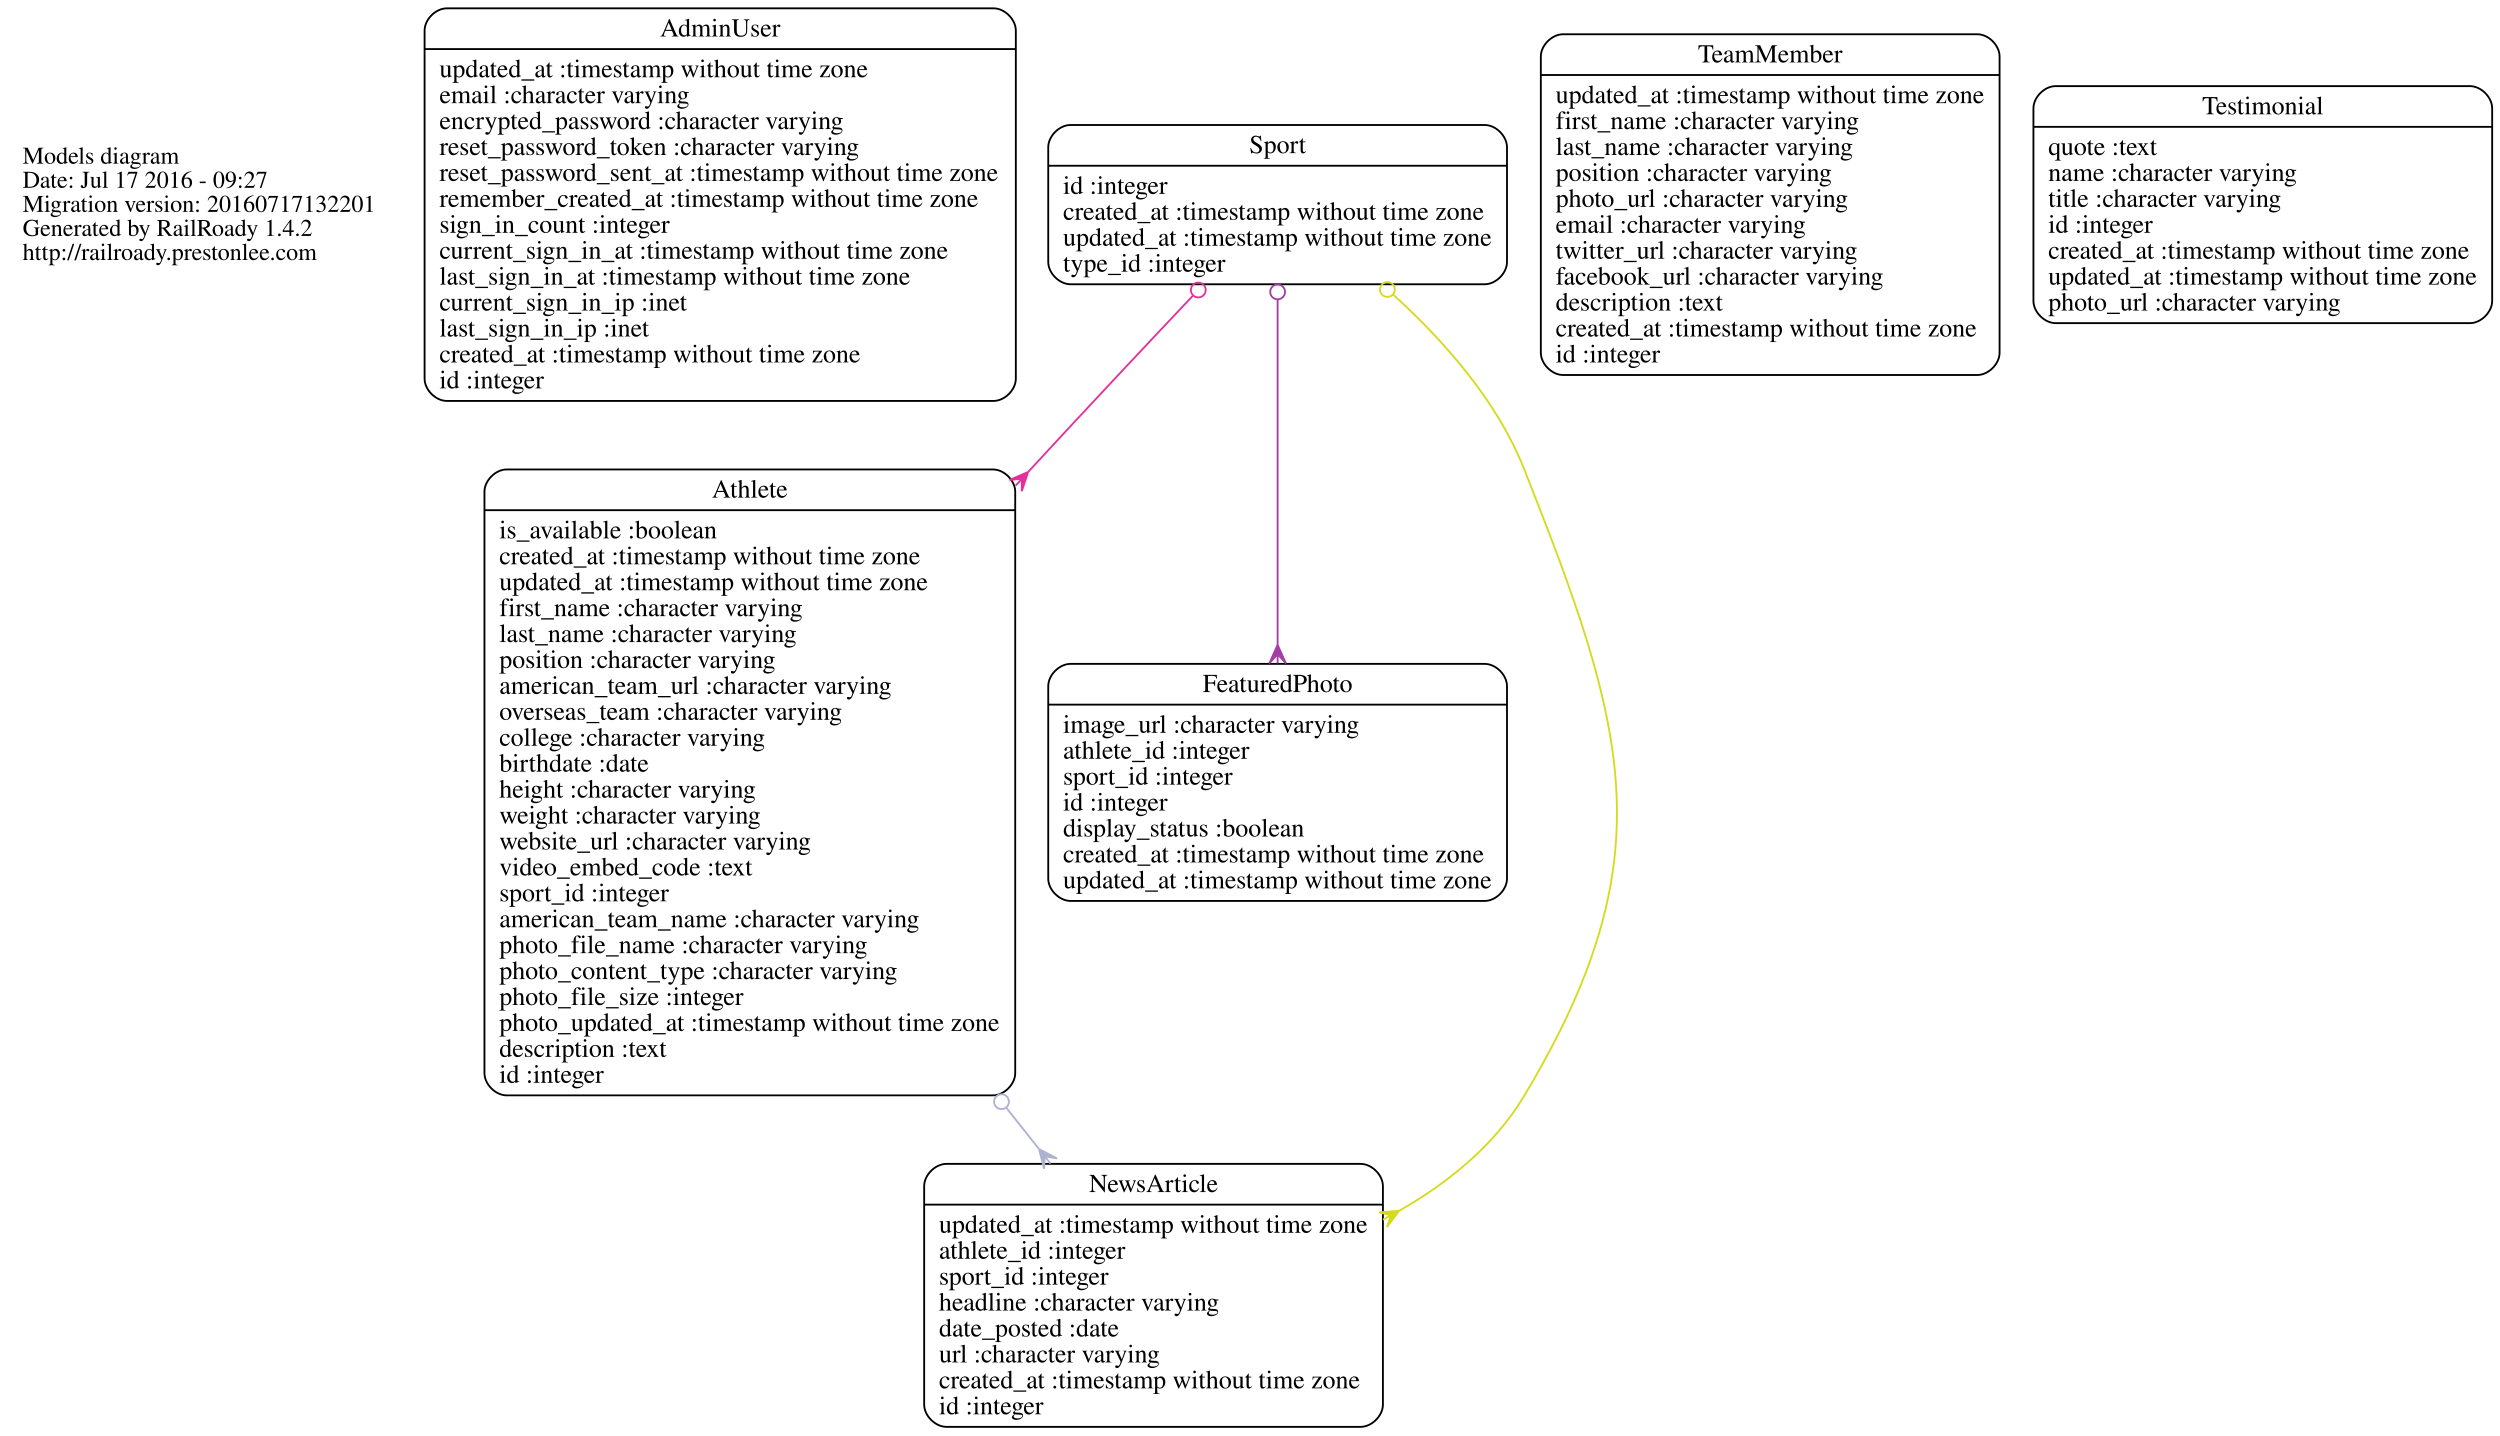
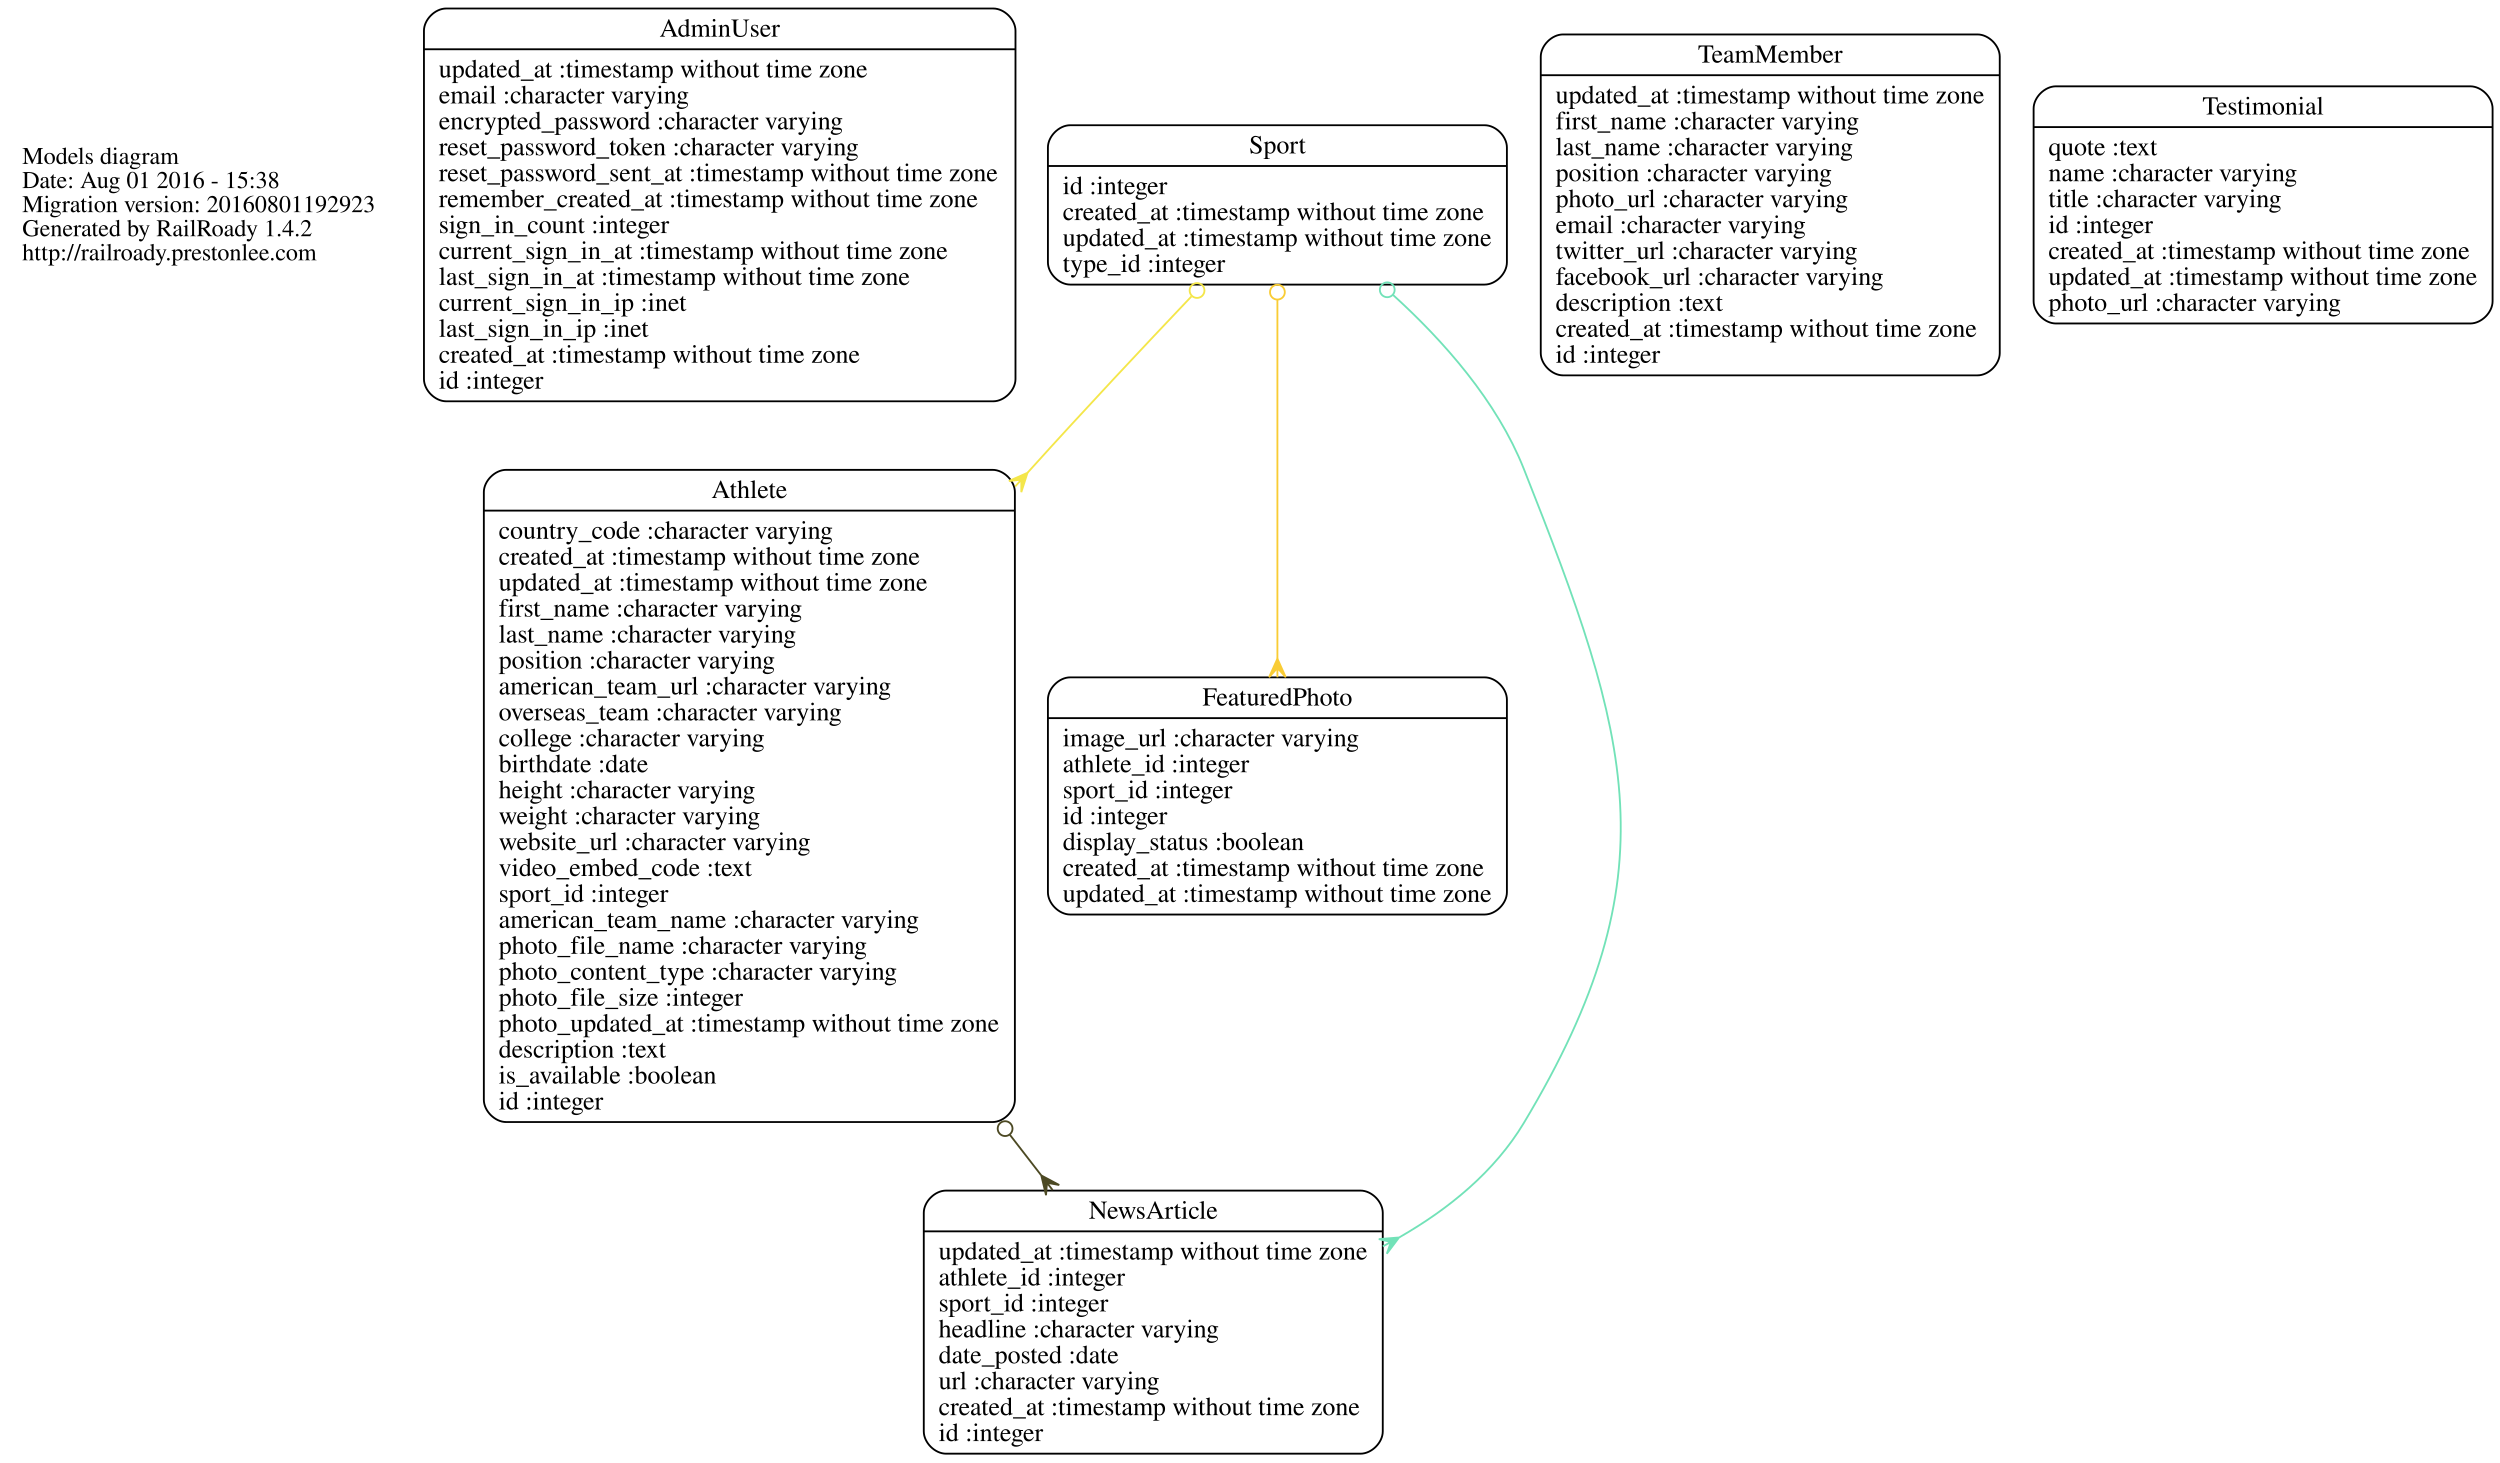
- <svg xmlns="http://www.w3.org/2000/svg" width="1350pt" height="775pt" viewBox="0.00 0.00 1349.55 775.00">
-   <g id="graph0" class="graph" transform="scale(1 1) rotate(0) translate(4 771)">
-     <polygon fill="none" stroke="none" points="-4,4 -4,-771 1345.55,-771 1345.55,4 -4,4" />
+ <svg xmlns="http://www.w3.org/2000/svg" width="1349pt" height="789pt" viewBox="0.00 0.00 1349.31 789.00">
+   <g id="graph0" class="graph" transform="scale(1 1) rotate(0) translate(4 785)">
+     <polygon fill="none" stroke="none" points="-4,4 -4,-785 1345.31,-785 1345.31,4 -4,4" />
    <g id="node1" class="node">
-       <text text-anchor="start" x="8" y="-682.6" font-family="Times,serif" font-size="13.00">Models diagram</text>
-       <text text-anchor="start" x="8" y="-669.6" font-family="Times,serif" font-size="13.00">Date: Jul 17 2016 - 09:27</text>
-       <text text-anchor="start" x="8" y="-656.6" font-family="Times,serif" font-size="13.00">Migration version: 20160717132201</text>
-       <text text-anchor="start" x="8" y="-643.6" font-family="Times,serif" font-size="13.00">Generated by RailRoady 1.4.2</text>
-       <text text-anchor="start" x="8" y="-630.6" font-family="Times,serif" font-size="13.00">http://railroady.prestonlee.com</text>
+       <text text-anchor="start" x="8" y="-696.6" font-family="Times,serif" font-size="13.00">Models diagram</text>
+       <text text-anchor="start" x="8" y="-683.6" font-family="Times,serif" font-size="13.00">Date: Aug 01 2016 - 15:38</text>
+       <text text-anchor="start" x="8" y="-670.6" font-family="Times,serif" font-size="13.00">Migration version: 20160801192923</text>
+       <text text-anchor="start" x="8" y="-657.6" font-family="Times,serif" font-size="13.00">Generated by RailRoady 1.4.2</text>
+       <text text-anchor="start" x="8" y="-644.6" font-family="Times,serif" font-size="13.00">http://railroady.prestonlee.com</text>
    </g>
    <g id="node2" class="node">
-       <path fill="none" stroke="black" d="M237.053,-554.5C237.053,-554.5 532.323,-554.5 532.323,-554.5 538.323,-554.5 544.323,-560.5 544.323,-566.5 544.323,-566.5 544.323,-754.5 544.323,-754.5 544.323,-760.5 538.323,-766.5 532.323,-766.5 532.323,-766.5 237.053,-766.5 237.053,-766.5 231.053,-766.5 225.053,-760.5 225.053,-754.5 225.053,-754.5 225.053,-566.5 225.053,-566.5 225.053,-560.5 231.053,-554.5 237.053,-554.5" />
-       <text text-anchor="middle" x="384.688" y="-751.3" font-family="Times,serif" font-size="14.00">AdminUser</text>
-       <polyline fill="none" stroke="black" points="225.053,-744.5 544.323,-744.5 " />
-       <text text-anchor="start" x="233.053" y="-729.3" font-family="Times,serif" font-size="14.00">updated_at :timestamp without time zone</text>
-       <text text-anchor="start" x="233.053" y="-715.3" font-family="Times,serif" font-size="14.00">email :character varying</text>
-       <text text-anchor="start" x="233.053" y="-701.3" font-family="Times,serif" font-size="14.00">encrypted_password :character varying</text>
-       <text text-anchor="start" x="233.053" y="-687.3" font-family="Times,serif" font-size="14.00">reset_password_token :character varying</text>
-       <text text-anchor="start" x="233.053" y="-673.3" font-family="Times,serif" font-size="14.00">reset_password_sent_at :timestamp without time zone</text>
-       <text text-anchor="start" x="233.053" y="-659.3" font-family="Times,serif" font-size="14.00">remember_created_at :timestamp without time zone</text>
-       <text text-anchor="start" x="233.053" y="-645.3" font-family="Times,serif" font-size="14.00">sign_in_count :integer</text>
-       <text text-anchor="start" x="233.053" y="-631.3" font-family="Times,serif" font-size="14.00">current_sign_in_at :timestamp without time zone</text>
-       <text text-anchor="start" x="233.053" y="-617.3" font-family="Times,serif" font-size="14.00">last_sign_in_at :timestamp without time zone</text>
-       <text text-anchor="start" x="233.053" y="-603.3" font-family="Times,serif" font-size="14.00">current_sign_in_ip :inet</text>
-       <text text-anchor="start" x="233.053" y="-589.3" font-family="Times,serif" font-size="14.00">last_sign_in_ip :inet</text>
-       <text text-anchor="start" x="233.053" y="-575.3" font-family="Times,serif" font-size="14.00">created_at :timestamp without time zone</text>
-       <text text-anchor="start" x="233.053" y="-561.3" font-family="Times,serif" font-size="14.00">id :integer</text>
+       <path fill="none" stroke="black" d="M236.815,-568.5C236.815,-568.5 532.084,-568.5 532.084,-568.5 538.084,-568.5 544.084,-574.5 544.084,-580.5 544.084,-580.5 544.084,-768.5 544.084,-768.5 544.084,-774.5 538.084,-780.5 532.084,-780.5 532.084,-780.5 236.815,-780.5 236.815,-780.5 230.815,-780.5 224.815,-774.5 224.815,-768.5 224.815,-768.5 224.815,-580.5 224.815,-580.5 224.815,-574.5 230.815,-568.5 236.815,-568.5" />
+       <text text-anchor="middle" x="384.45" y="-765.3" font-family="Times,serif" font-size="14.00">AdminUser</text>
+       <polyline fill="none" stroke="black" points="224.815,-758.5 544.084,-758.5 " />
+       <text text-anchor="start" x="232.815" y="-743.3" font-family="Times,serif" font-size="14.00">updated_at :timestamp without time zone</text>
+       <text text-anchor="start" x="232.815" y="-729.3" font-family="Times,serif" font-size="14.00">email :character varying</text>
+       <text text-anchor="start" x="232.815" y="-715.3" font-family="Times,serif" font-size="14.00">encrypted_password :character varying</text>
+       <text text-anchor="start" x="232.815" y="-701.3" font-family="Times,serif" font-size="14.00">reset_password_token :character varying</text>
+       <text text-anchor="start" x="232.815" y="-687.3" font-family="Times,serif" font-size="14.00">reset_password_sent_at :timestamp without time zone</text>
+       <text text-anchor="start" x="232.815" y="-673.3" font-family="Times,serif" font-size="14.00">remember_created_at :timestamp without time zone</text>
+       <text text-anchor="start" x="232.815" y="-659.3" font-family="Times,serif" font-size="14.00">sign_in_count :integer</text>
+       <text text-anchor="start" x="232.815" y="-645.3" font-family="Times,serif" font-size="14.00">current_sign_in_at :timestamp without time zone</text>
+       <text text-anchor="start" x="232.815" y="-631.3" font-family="Times,serif" font-size="14.00">last_sign_in_at :timestamp without time zone</text>
+       <text text-anchor="start" x="232.815" y="-617.3" font-family="Times,serif" font-size="14.00">current_sign_in_ip :inet</text>
+       <text text-anchor="start" x="232.815" y="-603.3" font-family="Times,serif" font-size="14.00">last_sign_in_ip :inet</text>
+       <text text-anchor="start" x="232.815" y="-589.3" font-family="Times,serif" font-size="14.00">created_at :timestamp without time zone</text>
+       <text text-anchor="start" x="232.815" y="-575.3" font-family="Times,serif" font-size="14.00">id :integer</text>
    </g>
    <g id="node3" class="node">
-       <path fill="none" stroke="black" d="M269.381,-179.5C269.381,-179.5 531.995,-179.5 531.995,-179.5 537.995,-179.5 543.995,-185.5 543.995,-191.5 543.995,-191.5 543.995,-505.5 543.995,-505.5 543.995,-511.5 537.995,-517.5 531.995,-517.5 531.995,-517.5 269.381,-517.5 269.381,-517.5 263.381,-517.5 257.381,-511.5 257.381,-505.5 257.381,-505.5 257.381,-191.5 257.381,-191.5 257.381,-185.5 263.381,-179.5 269.381,-179.5" />
-       <text text-anchor="middle" x="400.688" y="-502.3" font-family="Times,serif" font-size="14.00">Athlete</text>
-       <polyline fill="none" stroke="black" points="257.381,-495.5 543.995,-495.5 " />
-       <text text-anchor="start" x="265.381" y="-480.3" font-family="Times,serif" font-size="14.00">is_available :boolean</text>
-       <text text-anchor="start" x="265.381" y="-466.3" font-family="Times,serif" font-size="14.00">created_at :timestamp without time zone</text>
-       <text text-anchor="start" x="265.381" y="-452.3" font-family="Times,serif" font-size="14.00">updated_at :timestamp without time zone</text>
-       <text text-anchor="start" x="265.381" y="-438.3" font-family="Times,serif" font-size="14.00">first_name :character varying</text>
-       <text text-anchor="start" x="265.381" y="-424.3" font-family="Times,serif" font-size="14.00">last_name :character varying</text>
-       <text text-anchor="start" x="265.381" y="-410.3" font-family="Times,serif" font-size="14.00">position :character varying</text>
-       <text text-anchor="start" x="265.381" y="-396.3" font-family="Times,serif" font-size="14.00">american_team_url :character varying</text>
-       <text text-anchor="start" x="265.381" y="-382.3" font-family="Times,serif" font-size="14.00">overseas_team :character varying</text>
-       <text text-anchor="start" x="265.381" y="-368.3" font-family="Times,serif" font-size="14.00">college :character varying</text>
-       <text text-anchor="start" x="265.381" y="-354.3" font-family="Times,serif" font-size="14.00">birthdate :date</text>
-       <text text-anchor="start" x="265.381" y="-340.3" font-family="Times,serif" font-size="14.00">height :character varying</text>
-       <text text-anchor="start" x="265.381" y="-326.3" font-family="Times,serif" font-size="14.00">weight :character varying</text>
-       <text text-anchor="start" x="265.381" y="-312.3" font-family="Times,serif" font-size="14.00">website_url :character varying</text>
-       <text text-anchor="start" x="265.381" y="-298.3" font-family="Times,serif" font-size="14.00">video_embed_code :text</text>
-       <text text-anchor="start" x="265.381" y="-284.3" font-family="Times,serif" font-size="14.00">sport_id :integer</text>
-       <text text-anchor="start" x="265.381" y="-270.3" font-family="Times,serif" font-size="14.00">american_team_name :character varying</text>
-       <text text-anchor="start" x="265.381" y="-256.3" font-family="Times,serif" font-size="14.00">photo_file_name :character varying</text>
-       <text text-anchor="start" x="265.381" y="-242.3" font-family="Times,serif" font-size="14.00">photo_content_type :character varying</text>
-       <text text-anchor="start" x="265.381" y="-228.3" font-family="Times,serif" font-size="14.00">photo_file_size :integer</text>
-       <text text-anchor="start" x="265.381" y="-214.3" font-family="Times,serif" font-size="14.00">photo_updated_at :timestamp without time zone</text>
-       <text text-anchor="start" x="265.381" y="-200.3" font-family="Times,serif" font-size="14.00">description :text</text>
-       <text text-anchor="start" x="265.381" y="-186.3" font-family="Times,serif" font-size="14.00">id :integer</text>
+       <path fill="none" stroke="black" d="M269.143,-179.5C269.143,-179.5 531.757,-179.5 531.757,-179.5 537.757,-179.5 543.757,-185.5 543.757,-191.5 543.757,-191.5 543.757,-519.5 543.757,-519.5 543.757,-525.5 537.757,-531.5 531.757,-531.5 531.757,-531.5 269.143,-531.5 269.143,-531.5 263.143,-531.5 257.143,-525.5 257.143,-519.5 257.143,-519.5 257.143,-191.5 257.143,-191.5 257.143,-185.5 263.143,-179.5 269.143,-179.5" />
+       <text text-anchor="middle" x="400.45" y="-516.3" font-family="Times,serif" font-size="14.00">Athlete</text>
+       <polyline fill="none" stroke="black" points="257.143,-509.5 543.757,-509.5 " />
+       <text text-anchor="start" x="265.143" y="-494.3" font-family="Times,serif" font-size="14.00">country_code :character varying</text>
+       <text text-anchor="start" x="265.143" y="-480.3" font-family="Times,serif" font-size="14.00">created_at :timestamp without time zone</text>
+       <text text-anchor="start" x="265.143" y="-466.3" font-family="Times,serif" font-size="14.00">updated_at :timestamp without time zone</text>
+       <text text-anchor="start" x="265.143" y="-452.3" font-family="Times,serif" font-size="14.00">first_name :character varying</text>
+       <text text-anchor="start" x="265.143" y="-438.3" font-family="Times,serif" font-size="14.00">last_name :character varying</text>
+       <text text-anchor="start" x="265.143" y="-424.3" font-family="Times,serif" font-size="14.00">position :character varying</text>
+       <text text-anchor="start" x="265.143" y="-410.3" font-family="Times,serif" font-size="14.00">american_team_url :character varying</text>
+       <text text-anchor="start" x="265.143" y="-396.3" font-family="Times,serif" font-size="14.00">overseas_team :character varying</text>
+       <text text-anchor="start" x="265.143" y="-382.3" font-family="Times,serif" font-size="14.00">college :character varying</text>
+       <text text-anchor="start" x="265.143" y="-368.3" font-family="Times,serif" font-size="14.00">birthdate :date</text>
+       <text text-anchor="start" x="265.143" y="-354.3" font-family="Times,serif" font-size="14.00">height :character varying</text>
+       <text text-anchor="start" x="265.143" y="-340.3" font-family="Times,serif" font-size="14.00">weight :character varying</text>
+       <text text-anchor="start" x="265.143" y="-326.3" font-family="Times,serif" font-size="14.00">website_url :character varying</text>
+       <text text-anchor="start" x="265.143" y="-312.3" font-family="Times,serif" font-size="14.00">video_embed_code :text</text>
+       <text text-anchor="start" x="265.143" y="-298.3" font-family="Times,serif" font-size="14.00">sport_id :integer</text>
+       <text text-anchor="start" x="265.143" y="-284.3" font-family="Times,serif" font-size="14.00">american_team_name :character varying</text>
+       <text text-anchor="start" x="265.143" y="-270.3" font-family="Times,serif" font-size="14.00">photo_file_name :character varying</text>
+       <text text-anchor="start" x="265.143" y="-256.3" font-family="Times,serif" font-size="14.00">photo_content_type :character varying</text>
+       <text text-anchor="start" x="265.143" y="-242.3" font-family="Times,serif" font-size="14.00">photo_file_size :integer</text>
+       <text text-anchor="start" x="265.143" y="-228.3" font-family="Times,serif" font-size="14.00">photo_updated_at :timestamp without time zone</text>
+       <text text-anchor="start" x="265.143" y="-214.3" font-family="Times,serif" font-size="14.00">description :text</text>
+       <text text-anchor="start" x="265.143" y="-200.3" font-family="Times,serif" font-size="14.00">is_available :boolean</text>
+       <text text-anchor="start" x="265.143" y="-186.3" font-family="Times,serif" font-size="14.00">id :integer</text>
    </g>
    <g id="node5" class="node">
-       <path fill="none" stroke="black" d="M506.825,-0.5C506.825,-0.5 730.55,-0.5 730.55,-0.5 736.55,-0.5 742.55,-6.5 742.55,-12.5 742.55,-12.5 742.55,-130.5 742.55,-130.5 742.55,-136.5 736.55,-142.5 730.55,-142.5 730.55,-142.5 506.825,-142.5 506.825,-142.5 500.825,-142.5 494.825,-136.5 494.825,-130.5 494.825,-130.5 494.825,-12.5 494.825,-12.5 494.825,-6.5 500.825,-0.5 506.825,-0.5" />
-       <text text-anchor="middle" x="618.688" y="-127.3" font-family="Times,serif" font-size="14.00">NewsArticle</text>
-       <polyline fill="none" stroke="black" points="494.825,-120.5 742.55,-120.5 " />
-       <text text-anchor="start" x="502.825" y="-105.3" font-family="Times,serif" font-size="14.00">updated_at :timestamp without time zone</text>
-       <text text-anchor="start" x="502.825" y="-91.3" font-family="Times,serif" font-size="14.00">athlete_id :integer</text>
-       <text text-anchor="start" x="502.825" y="-77.3" font-family="Times,serif" font-size="14.00">sport_id :integer</text>
-       <text text-anchor="start" x="502.825" y="-63.3" font-family="Times,serif" font-size="14.00">headline :character varying</text>
-       <text text-anchor="start" x="502.825" y="-49.3" font-family="Times,serif" font-size="14.00">date_posted :date</text>
-       <text text-anchor="start" x="502.825" y="-35.3" font-family="Times,serif" font-size="14.00">url :character varying</text>
-       <text text-anchor="start" x="502.825" y="-21.3" font-family="Times,serif" font-size="14.00">created_at :timestamp without time zone</text>
-       <text text-anchor="start" x="502.825" y="-7.3" font-family="Times,serif" font-size="14.00">id :integer</text>
+       <path fill="none" stroke="black" d="M506.587,-0.5C506.587,-0.5 730.312,-0.5 730.312,-0.5 736.312,-0.5 742.312,-6.5 742.312,-12.5 742.312,-12.5 742.312,-130.5 742.312,-130.5 742.312,-136.5 736.312,-142.5 730.312,-142.5 730.312,-142.5 506.587,-142.5 506.587,-142.5 500.587,-142.5 494.587,-136.5 494.587,-130.5 494.587,-130.5 494.587,-12.5 494.587,-12.5 494.587,-6.5 500.587,-0.5 506.587,-0.5" />
+       <text text-anchor="middle" x="618.45" y="-127.3" font-family="Times,serif" font-size="14.00">NewsArticle</text>
+       <polyline fill="none" stroke="black" points="494.587,-120.5 742.312,-120.5 " />
+       <text text-anchor="start" x="502.587" y="-105.3" font-family="Times,serif" font-size="14.00">updated_at :timestamp without time zone</text>
+       <text text-anchor="start" x="502.587" y="-91.3" font-family="Times,serif" font-size="14.00">athlete_id :integer</text>
+       <text text-anchor="start" x="502.587" y="-77.3" font-family="Times,serif" font-size="14.00">sport_id :integer</text>
+       <text text-anchor="start" x="502.587" y="-63.3" font-family="Times,serif" font-size="14.00">headline :character varying</text>
+       <text text-anchor="start" x="502.587" y="-49.3" font-family="Times,serif" font-size="14.00">date_posted :date</text>
+       <text text-anchor="start" x="502.587" y="-35.3" font-family="Times,serif" font-size="14.00">url :character varying</text>
+       <text text-anchor="start" x="502.587" y="-21.3" font-family="Times,serif" font-size="14.00">created_at :timestamp without time zone</text>
+       <text text-anchor="start" x="502.587" y="-7.3" font-family="Times,serif" font-size="14.00">id :integer</text>
    </g>
    <g id="edge1" class="edge">
-       <path fill="none" stroke="#afb1d1" d="M539.259,-172.697C545.19,-165.215 550.995,-157.892 556.596,-150.827" />
-       <ellipse fill="none" stroke="#afb1d1" cx="536.576" cy="-176.081" rx="4" ry="4" />
-       <polygon fill="#afb1d1" stroke="#afb1d1" points="556.86,-150.494 566.599,-145.453 559.966,-146.575 563.072,-142.657 563.072,-142.657 563.072,-142.657 559.966,-146.575 559.546,-139.862 556.86,-150.494 556.86,-150.494" />
+       <path fill="none" stroke="#4c4923" d="M541.05,-172.623C546.805,-165.178 552.432,-157.899 557.858,-150.88" />
+       <ellipse fill="none" stroke="#4c4923" cx="538.48" cy="-175.947" rx="4" ry="4" />
+       <polygon fill="#4c4923" stroke="#4c4923" points="558.015,-150.677 567.691,-145.518 561.073,-146.722 564.131,-142.766 564.131,-142.766 564.131,-142.766 561.073,-146.722 560.571,-140.013 558.015,-150.677 558.015,-150.677" />
    </g>
    <g id="node4" class="node">
-       <path fill="none" stroke="black" d="M573.825,-284.5C573.825,-284.5 797.55,-284.5 797.55,-284.5 803.55,-284.5 809.55,-290.5 809.55,-296.5 809.55,-296.5 809.55,-400.5 809.55,-400.5 809.55,-406.5 803.55,-412.5 797.55,-412.5 797.55,-412.5 573.825,-412.5 573.825,-412.5 567.825,-412.5 561.825,-406.5 561.825,-400.5 561.825,-400.5 561.825,-296.5 561.825,-296.5 561.825,-290.5 567.825,-284.5 573.825,-284.5" />
-       <text text-anchor="middle" x="685.688" y="-397.3" font-family="Times,serif" font-size="14.00">FeaturedPhoto</text>
-       <polyline fill="none" stroke="black" points="561.825,-390.5 809.55,-390.5 " />
-       <text text-anchor="start" x="569.825" y="-375.3" font-family="Times,serif" font-size="14.00">image_url :character varying</text>
-       <text text-anchor="start" x="569.825" y="-361.3" font-family="Times,serif" font-size="14.00">athlete_id :integer</text>
-       <text text-anchor="start" x="569.825" y="-347.3" font-family="Times,serif" font-size="14.00">sport_id :integer</text>
-       <text text-anchor="start" x="569.825" y="-333.3" font-family="Times,serif" font-size="14.00">id :integer</text>
-       <text text-anchor="start" x="569.825" y="-319.3" font-family="Times,serif" font-size="14.00">display_status :boolean</text>
-       <text text-anchor="start" x="569.825" y="-305.3" font-family="Times,serif" font-size="14.00">created_at :timestamp without time zone</text>
-       <text text-anchor="start" x="569.825" y="-291.3" font-family="Times,serif" font-size="14.00">updated_at :timestamp without time zone</text>
+       <path fill="none" stroke="black" d="M573.587,-291.5C573.587,-291.5 797.312,-291.5 797.312,-291.5 803.312,-291.5 809.312,-297.5 809.312,-303.5 809.312,-303.5 809.312,-407.5 809.312,-407.5 809.312,-413.5 803.312,-419.5 797.312,-419.5 797.312,-419.5 573.587,-419.5 573.587,-419.5 567.587,-419.5 561.587,-413.5 561.587,-407.5 561.587,-407.5 561.587,-303.5 561.587,-303.5 561.587,-297.5 567.587,-291.5 573.587,-291.5" />
+       <text text-anchor="middle" x="685.45" y="-404.3" font-family="Times,serif" font-size="14.00">FeaturedPhoto</text>
+       <polyline fill="none" stroke="black" points="561.587,-397.5 809.312,-397.5 " />
+       <text text-anchor="start" x="569.587" y="-382.3" font-family="Times,serif" font-size="14.00">image_url :character varying</text>
+       <text text-anchor="start" x="569.587" y="-368.3" font-family="Times,serif" font-size="14.00">athlete_id :integer</text>
+       <text text-anchor="start" x="569.587" y="-354.3" font-family="Times,serif" font-size="14.00">sport_id :integer</text>
+       <text text-anchor="start" x="569.587" y="-340.3" font-family="Times,serif" font-size="14.00">id :integer</text>
+       <text text-anchor="start" x="569.587" y="-326.3" font-family="Times,serif" font-size="14.00">display_status :boolean</text>
+       <text text-anchor="start" x="569.587" y="-312.3" font-family="Times,serif" font-size="14.00">created_at :timestamp without time zone</text>
+       <text text-anchor="start" x="569.587" y="-298.3" font-family="Times,serif" font-size="14.00">updated_at :timestamp without time zone</text>
    </g>
    <g id="node6" class="node">
-       <path fill="none" stroke="black" d="M573.825,-617.5C573.825,-617.5 797.55,-617.5 797.55,-617.5 803.55,-617.5 809.55,-623.5 809.55,-629.5 809.55,-629.5 809.55,-691.5 809.55,-691.5 809.55,-697.5 803.55,-703.5 797.55,-703.5 797.55,-703.5 573.825,-703.5 573.825,-703.5 567.825,-703.5 561.825,-697.5 561.825,-691.5 561.825,-691.5 561.825,-629.5 561.825,-629.5 561.825,-623.5 567.825,-617.5 573.825,-617.5" />
-       <text text-anchor="middle" x="685.688" y="-688.3" font-family="Times,serif" font-size="14.00">Sport</text>
-       <polyline fill="none" stroke="black" points="561.825,-681.5 809.55,-681.5 " />
-       <text text-anchor="start" x="569.825" y="-666.3" font-family="Times,serif" font-size="14.00">id :integer</text>
-       <text text-anchor="start" x="569.825" y="-652.3" font-family="Times,serif" font-size="14.00">created_at :timestamp without time zone</text>
-       <text text-anchor="start" x="569.825" y="-638.3" font-family="Times,serif" font-size="14.00">updated_at :timestamp without time zone</text>
-       <text text-anchor="start" x="569.825" y="-624.3" font-family="Times,serif" font-size="14.00">type_id :integer</text>
+       <path fill="none" stroke="black" d="M573.587,-631.5C573.587,-631.5 797.312,-631.5 797.312,-631.5 803.312,-631.5 809.312,-637.5 809.312,-643.5 809.312,-643.5 809.312,-705.5 809.312,-705.5 809.312,-711.5 803.312,-717.5 797.312,-717.5 797.312,-717.5 573.587,-717.5 573.587,-717.5 567.587,-717.5 561.587,-711.5 561.587,-705.5 561.587,-705.5 561.587,-643.5 561.587,-643.5 561.587,-637.5 567.587,-631.5 573.587,-631.5" />
+       <text text-anchor="middle" x="685.45" y="-702.3" font-family="Times,serif" font-size="14.00">Sport</text>
+       <polyline fill="none" stroke="black" points="561.587,-695.5 809.312,-695.5 " />
+       <text text-anchor="start" x="569.587" y="-680.3" font-family="Times,serif" font-size="14.00">id :integer</text>
+       <text text-anchor="start" x="569.587" y="-666.3" font-family="Times,serif" font-size="14.00">created_at :timestamp without time zone</text>
+       <text text-anchor="start" x="569.587" y="-652.3" font-family="Times,serif" font-size="14.00">updated_at :timestamp without time zone</text>
+       <text text-anchor="start" x="569.587" y="-638.3" font-family="Times,serif" font-size="14.00">type_id :integer</text>
    </g>
    <g id="edge2" class="edge">
-       <path fill="none" stroke="#e3309b" d="M639.874,-611.249C614.117,-584.001 581.457,-549.243 552.688,-518 552.162,-517.429 551.636,-516.858 551.109,-516.285" />
-       <ellipse fill="none" stroke="#e3309b" cx="642.846" cy="-614.392" rx="4" ry="4" />
-       <polygon fill="#e3309b" stroke="#e3309b" points="550.977,-516.141 547.524,-505.732 547.594,-512.459 544.211,-508.777 544.211,-508.777 544.211,-508.777 547.594,-512.459 540.897,-511.822 550.977,-516.141 550.977,-516.141" />
+       <path fill="none" stroke="#f4e64a" d="M639.104,-625.172C613.317,-598.038 580.797,-563.415 552.45,-532 551.829,-531.313 551.208,-530.623 550.586,-529.933" />
+       <ellipse fill="none" stroke="#f4e64a" cx="642.078" cy="-628.297" rx="4" ry="4" />
+       <polygon fill="#f4e64a" stroke="#f4e64a" points="550.564,-529.908 547.229,-519.462 547.222,-526.189 543.881,-522.469 543.881,-522.469 543.881,-522.469 547.222,-526.189 540.533,-525.477 550.564,-529.908 550.564,-529.908" />
    </g>
    <g id="edge3" class="edge">
-       <path fill="none" stroke="#a23ea4" d="M685.688,-609.051C685.688,-558.532 685.688,-480.255 685.688,-422.868" />
-       <ellipse fill="none" stroke="#a23ea4" cx="685.688" cy="-613.369" rx="4" ry="4" />
-       <polygon fill="#a23ea4" stroke="#a23ea4" points="685.688,-422.768 690.188,-412.768 685.688,-417.768 685.688,-412.768 685.688,-412.768 685.688,-412.768 685.688,-417.768 681.188,-412.768 685.688,-422.768 685.688,-422.768" />
+       <path fill="none" stroke="#f9cc35" d="M685.45,-623.18C685.45,-571.015 685.45,-488.95 685.45,-429.627" />
+       <ellipse fill="none" stroke="#f9cc35" cx="685.45" cy="-627.405" rx="4" ry="4" />
+       <polygon fill="#f9cc35" stroke="#f9cc35" points="685.45,-429.57 689.95,-419.57 685.45,-424.57 685.45,-419.57 685.45,-419.57 685.45,-419.57 685.45,-424.57 680.95,-419.57 685.45,-429.57 685.45,-429.57" />
    </g>
    <g id="edge4" class="edge">
-       <path fill="none" stroke="#d4da1c" d="M748.115,-611.881C775.29,-587.199 804.199,-554.571 818.688,-518 874.184,-377.926 896.247,-308.17 818.688,-179 802.95,-152.79 778.336,-132.679 751.686,-117.379" />
-       <ellipse fill="none" stroke="#d4da1c" cx="744.972" cy="-614.682" rx="4" ry="4" />
-       <polygon fill="#d4da1c" stroke="#d4da1c" points="751.342,-117.19 744.747,-108.429 746.961,-114.781 742.579,-112.373 742.579,-112.373 742.579,-112.373 746.961,-114.781 740.411,-116.316 751.342,-117.19 751.342,-117.19" />
+       <path fill="none" stroke="#72e2b8" d="M747.877,-625.881C775.052,-601.199 803.961,-568.571 818.45,-532 876.238,-386.142 899.212,-313.505 818.45,-179 802.712,-152.79 778.098,-132.679 751.448,-117.379" />
+       <ellipse fill="none" stroke="#72e2b8" cx="744.734" cy="-628.682" rx="4" ry="4" />
+       <polygon fill="#72e2b8" stroke="#72e2b8" points="751.104,-117.19 744.509,-108.429 746.723,-114.781 742.341,-112.373 742.341,-112.373 742.341,-112.373 746.723,-114.781 740.173,-116.316 751.104,-117.19 751.104,-117.19" />
    </g>
    <g id="node7" class="node">
-       <path fill="none" stroke="black" d="M839.825,-568.5C839.825,-568.5 1063.55,-568.5 1063.55,-568.5 1069.55,-568.5 1075.55,-574.5 1075.55,-580.5 1075.55,-580.5 1075.55,-740.5 1075.55,-740.5 1075.55,-746.5 1069.55,-752.5 1063.55,-752.5 1063.55,-752.5 839.825,-752.5 839.825,-752.5 833.825,-752.5 827.825,-746.5 827.825,-740.5 827.825,-740.5 827.825,-580.5 827.825,-580.5 827.825,-574.5 833.825,-568.5 839.825,-568.5" />
-       <text text-anchor="middle" x="951.688" y="-737.3" font-family="Times,serif" font-size="14.00">TeamMember</text>
-       <polyline fill="none" stroke="black" points="827.825,-730.5 1075.55,-730.5 " />
-       <text text-anchor="start" x="835.825" y="-715.3" font-family="Times,serif" font-size="14.00">updated_at :timestamp without time zone</text>
-       <text text-anchor="start" x="835.825" y="-701.3" font-family="Times,serif" font-size="14.00">first_name :character varying</text>
-       <text text-anchor="start" x="835.825" y="-687.3" font-family="Times,serif" font-size="14.00">last_name :character varying</text>
-       <text text-anchor="start" x="835.825" y="-673.3" font-family="Times,serif" font-size="14.00">position :character varying</text>
-       <text text-anchor="start" x="835.825" y="-659.3" font-family="Times,serif" font-size="14.00">photo_url :character varying</text>
-       <text text-anchor="start" x="835.825" y="-645.3" font-family="Times,serif" font-size="14.00">email :character varying</text>
-       <text text-anchor="start" x="835.825" y="-631.3" font-family="Times,serif" font-size="14.00">twitter_url :character varying</text>
-       <text text-anchor="start" x="835.825" y="-617.3" font-family="Times,serif" font-size="14.00">facebook_url :character varying</text>
-       <text text-anchor="start" x="835.825" y="-603.3" font-family="Times,serif" font-size="14.00">description :text</text>
-       <text text-anchor="start" x="835.825" y="-589.3" font-family="Times,serif" font-size="14.00">created_at :timestamp without time zone</text>
-       <text text-anchor="start" x="835.825" y="-575.3" font-family="Times,serif" font-size="14.00">id :integer</text>
+       <path fill="none" stroke="black" d="M839.587,-582.5C839.587,-582.5 1063.31,-582.5 1063.31,-582.5 1069.31,-582.5 1075.31,-588.5 1075.31,-594.5 1075.31,-594.5 1075.31,-754.5 1075.31,-754.5 1075.31,-760.5 1069.31,-766.5 1063.31,-766.5 1063.31,-766.5 839.587,-766.5 839.587,-766.5 833.587,-766.5 827.587,-760.5 827.587,-754.5 827.587,-754.5 827.587,-594.5 827.587,-594.5 827.587,-588.5 833.587,-582.5 839.587,-582.5" />
+       <text text-anchor="middle" x="951.45" y="-751.3" font-family="Times,serif" font-size="14.00">TeamMember</text>
+       <polyline fill="none" stroke="black" points="827.587,-744.5 1075.31,-744.5 " />
+       <text text-anchor="start" x="835.587" y="-729.3" font-family="Times,serif" font-size="14.00">updated_at :timestamp without time zone</text>
+       <text text-anchor="start" x="835.587" y="-715.3" font-family="Times,serif" font-size="14.00">first_name :character varying</text>
+       <text text-anchor="start" x="835.587" y="-701.3" font-family="Times,serif" font-size="14.00">last_name :character varying</text>
+       <text text-anchor="start" x="835.587" y="-687.3" font-family="Times,serif" font-size="14.00">position :character varying</text>
+       <text text-anchor="start" x="835.587" y="-673.3" font-family="Times,serif" font-size="14.00">photo_url :character varying</text>
+       <text text-anchor="start" x="835.587" y="-659.3" font-family="Times,serif" font-size="14.00">email :character varying</text>
+       <text text-anchor="start" x="835.587" y="-645.3" font-family="Times,serif" font-size="14.00">twitter_url :character varying</text>
+       <text text-anchor="start" x="835.587" y="-631.3" font-family="Times,serif" font-size="14.00">facebook_url :character varying</text>
+       <text text-anchor="start" x="835.587" y="-617.3" font-family="Times,serif" font-size="14.00">description :text</text>
+       <text text-anchor="start" x="835.587" y="-603.3" font-family="Times,serif" font-size="14.00">created_at :timestamp without time zone</text>
+       <text text-anchor="start" x="835.587" y="-589.3" font-family="Times,serif" font-size="14.00">id :integer</text>
    </g>
    <g id="node8" class="node">
-       <path fill="none" stroke="black" d="M1105.83,-596.5C1105.83,-596.5 1329.55,-596.5 1329.55,-596.5 1335.55,-596.5 1341.55,-602.5 1341.55,-608.5 1341.55,-608.5 1341.55,-712.5 1341.55,-712.5 1341.55,-718.5 1335.55,-724.5 1329.55,-724.5 1329.55,-724.5 1105.83,-724.5 1105.83,-724.5 1099.83,-724.5 1093.83,-718.5 1093.83,-712.5 1093.83,-712.5 1093.83,-608.5 1093.83,-608.5 1093.83,-602.5 1099.83,-596.5 1105.83,-596.5" />
-       <text text-anchor="middle" x="1217.69" y="-709.3" font-family="Times,serif" font-size="14.00">Testimonial</text>
-       <polyline fill="none" stroke="black" points="1093.83,-702.5 1341.55,-702.5 " />
-       <text text-anchor="start" x="1101.83" y="-687.3" font-family="Times,serif" font-size="14.00">quote :text</text>
-       <text text-anchor="start" x="1101.83" y="-673.3" font-family="Times,serif" font-size="14.00">name :character varying</text>
-       <text text-anchor="start" x="1101.83" y="-659.3" font-family="Times,serif" font-size="14.00">title :character varying</text>
-       <text text-anchor="start" x="1101.83" y="-645.3" font-family="Times,serif" font-size="14.00">id :integer</text>
-       <text text-anchor="start" x="1101.83" y="-631.3" font-family="Times,serif" font-size="14.00">created_at :timestamp without time zone</text>
-       <text text-anchor="start" x="1101.83" y="-617.3" font-family="Times,serif" font-size="14.00">updated_at :timestamp without time zone</text>
-       <text text-anchor="start" x="1101.83" y="-603.3" font-family="Times,serif" font-size="14.00">photo_url :character varying</text>
+       <path fill="none" stroke="black" d="M1105.59,-610.5C1105.59,-610.5 1329.31,-610.5 1329.31,-610.5 1335.31,-610.5 1341.31,-616.5 1341.31,-622.5 1341.31,-622.5 1341.31,-726.5 1341.31,-726.5 1341.31,-732.5 1335.31,-738.5 1329.31,-738.5 1329.31,-738.5 1105.59,-738.5 1105.59,-738.5 1099.59,-738.5 1093.59,-732.5 1093.59,-726.5 1093.59,-726.5 1093.59,-622.5 1093.59,-622.5 1093.59,-616.5 1099.59,-610.5 1105.59,-610.5" />
+       <text text-anchor="middle" x="1217.45" y="-723.3" font-family="Times,serif" font-size="14.00">Testimonial</text>
+       <polyline fill="none" stroke="black" points="1093.59,-716.5 1341.31,-716.5 " />
+       <text text-anchor="start" x="1101.59" y="-701.3" font-family="Times,serif" font-size="14.00">quote :text</text>
+       <text text-anchor="start" x="1101.59" y="-687.3" font-family="Times,serif" font-size="14.00">name :character varying</text>
+       <text text-anchor="start" x="1101.59" y="-673.3" font-family="Times,serif" font-size="14.00">title :character varying</text>
+       <text text-anchor="start" x="1101.59" y="-659.3" font-family="Times,serif" font-size="14.00">id :integer</text>
+       <text text-anchor="start" x="1101.59" y="-645.3" font-family="Times,serif" font-size="14.00">created_at :timestamp without time zone</text>
+       <text text-anchor="start" x="1101.59" y="-631.3" font-family="Times,serif" font-size="14.00">updated_at :timestamp without time zone</text>
+       <text text-anchor="start" x="1101.59" y="-617.3" font-family="Times,serif" font-size="14.00">photo_url :character varying</text>
    </g>
  </g>
</svg>
